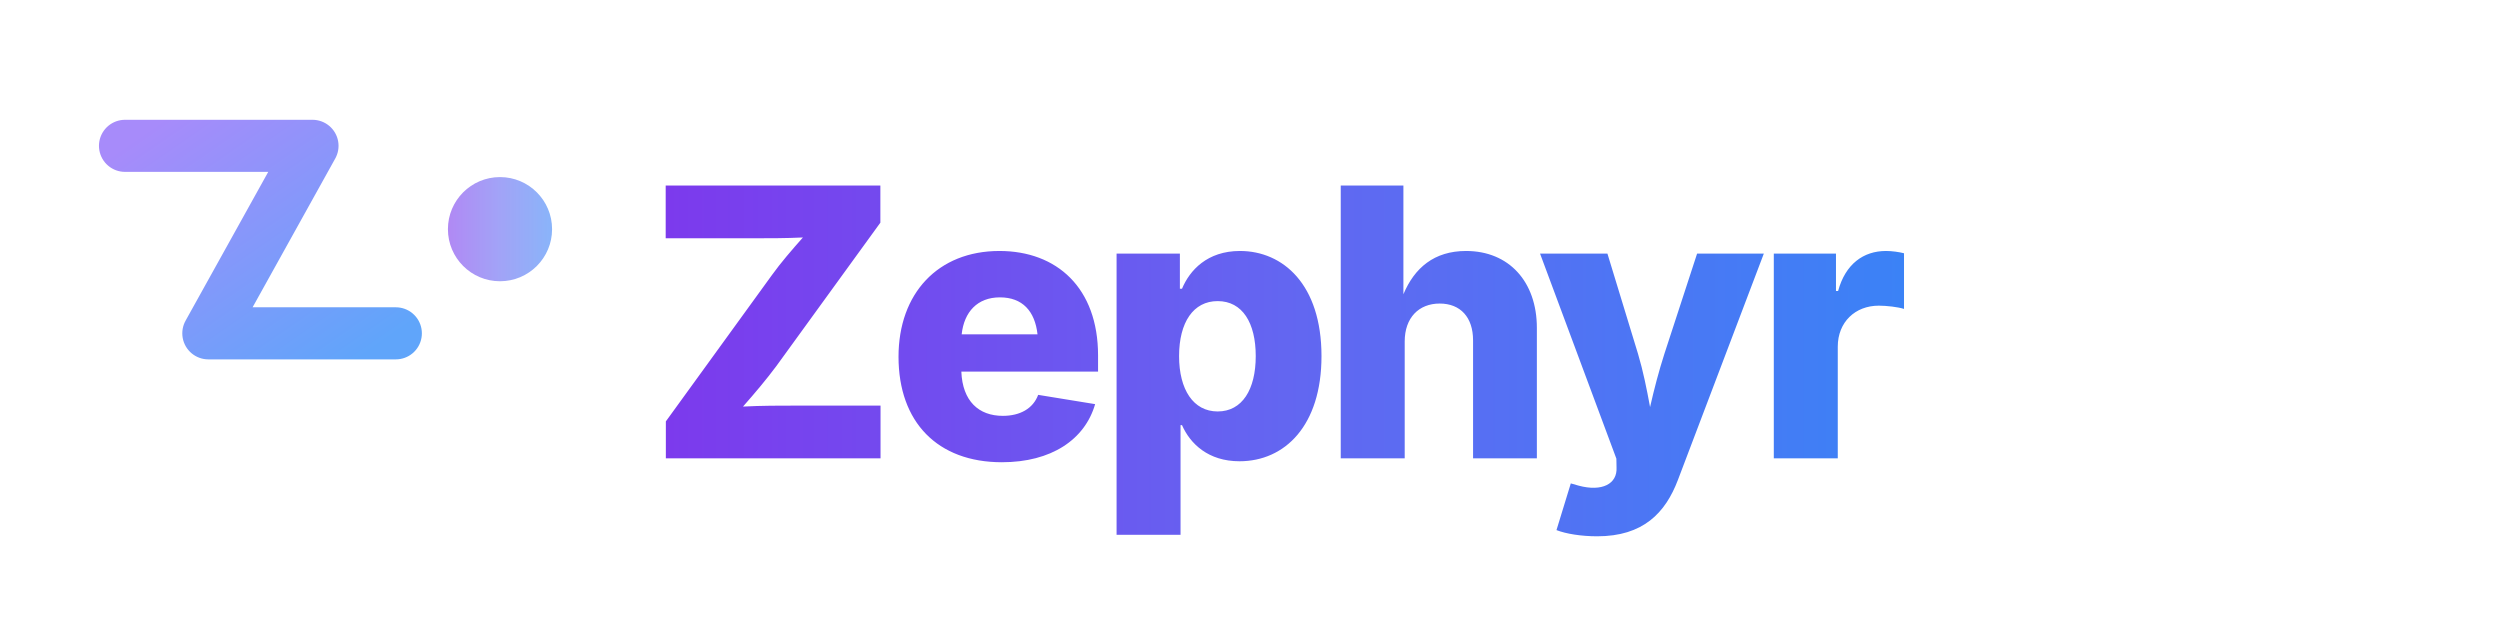
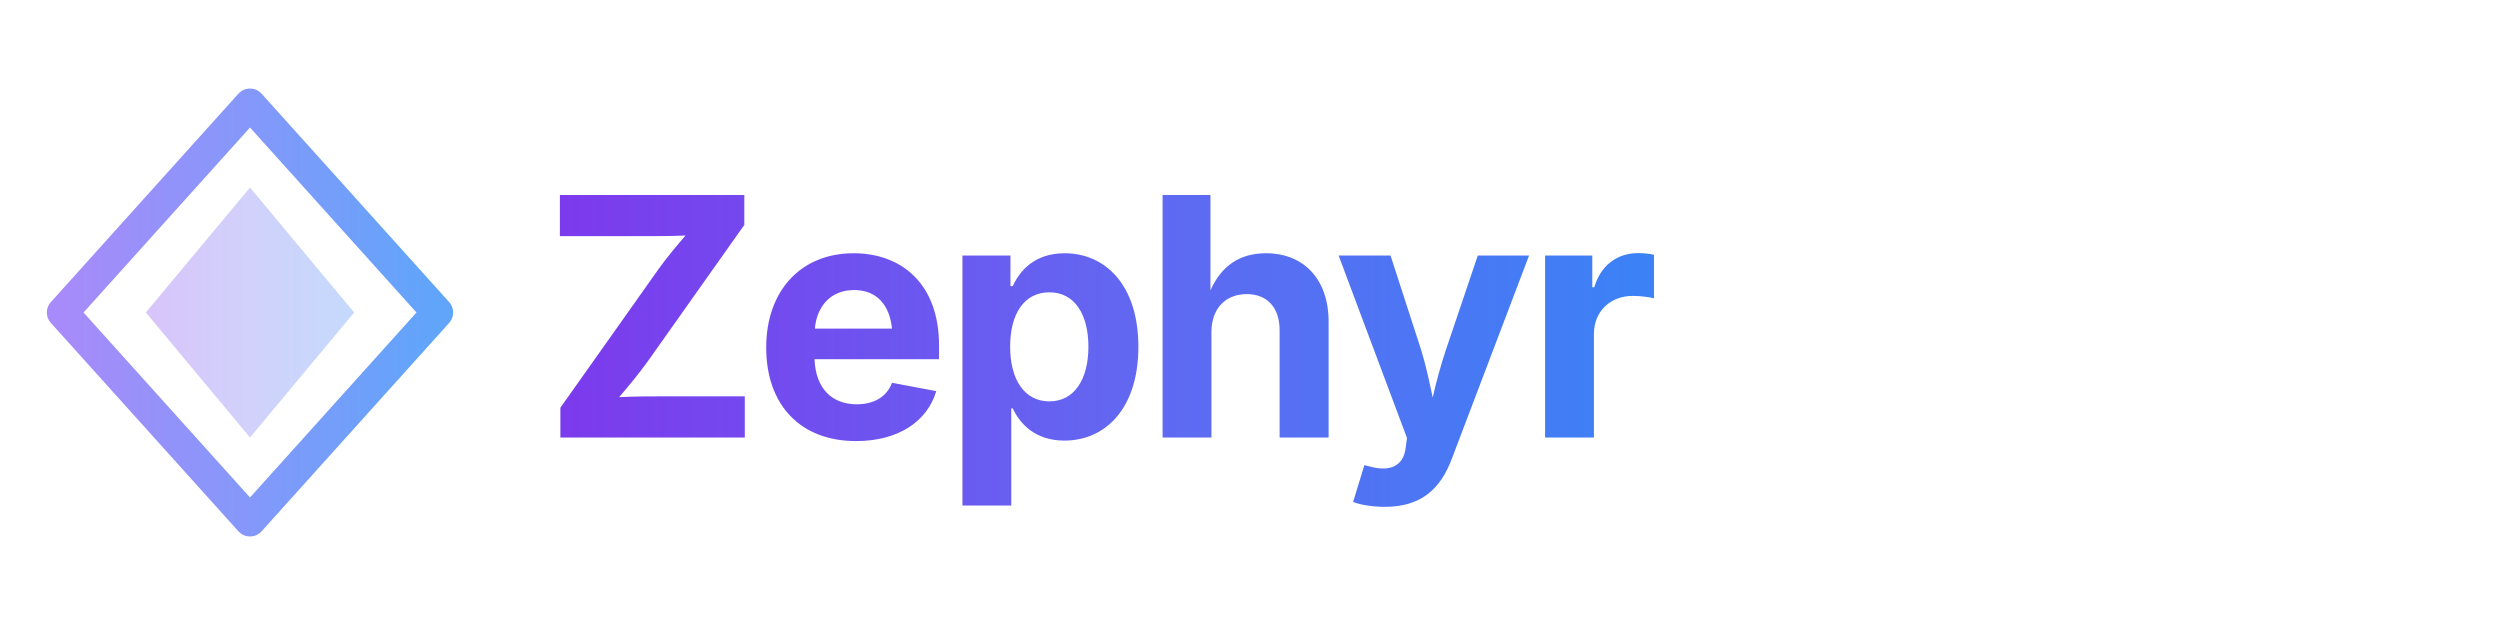
<svg xmlns="http://www.w3.org/2000/svg" viewBox="0 0 240 60" fill="none">
  <defs>
    <linearGradient id="zephGrad" x1="0%" y1="0%" x2="100%" y2="0%">
      <stop offset="0%" stop-color="#7c3aed" />
      <stop offset="50%" stop-color="#6366f1" />
      <stop offset="100%" stop-color="#3b82f6" />
    </linearGradient>
-     <linearGradient id="zephAccent" x1="0%" y1="0%" x2="100%" y2="100%">
+     <linearGradient id="zephAccent" x1="0%" y1="0%" x2="100%" y2="0%">
      <stop offset="0%" stop-color="#a78bfa" />
      <stop offset="100%" stop-color="#60a5fa" />
    </linearGradient>
  </defs>
-   <path d="M12 14 L30 14 L20 32 L38 32" stroke="url(#zephAccent)" stroke-width="5" stroke-linecap="round" stroke-linejoin="round" fill="none" />
-   <circle cx="48" cy="22" r="5" fill="url(#zephGrad)" opacity="0.6" />
-   <text x="62" y="44" font-family="Inter, system-ui, -apple-system, sans-serif" font-size="36" font-weight="800" fill="url(#zephGrad)" letter-spacing="-0.04em">Zephyr</text>
+   <path d="M24 10 L42 30 L24 50 L6 30 Z" stroke="url(#zephAccent)" stroke-width="3" stroke-linejoin="round" fill="none" />
+   <path d="M24 18 L34 30 L24 42 L14 30 Z" fill="url(#zephGrad)" opacity="0.3" />
+   <text x="52" y="42" font-family="Inter, system-ui, -apple-system, sans-serif" font-size="32" font-weight="700" fill="url(#zephGrad)" letter-spacing="-0.03em">Zephyr</text>
</svg>
